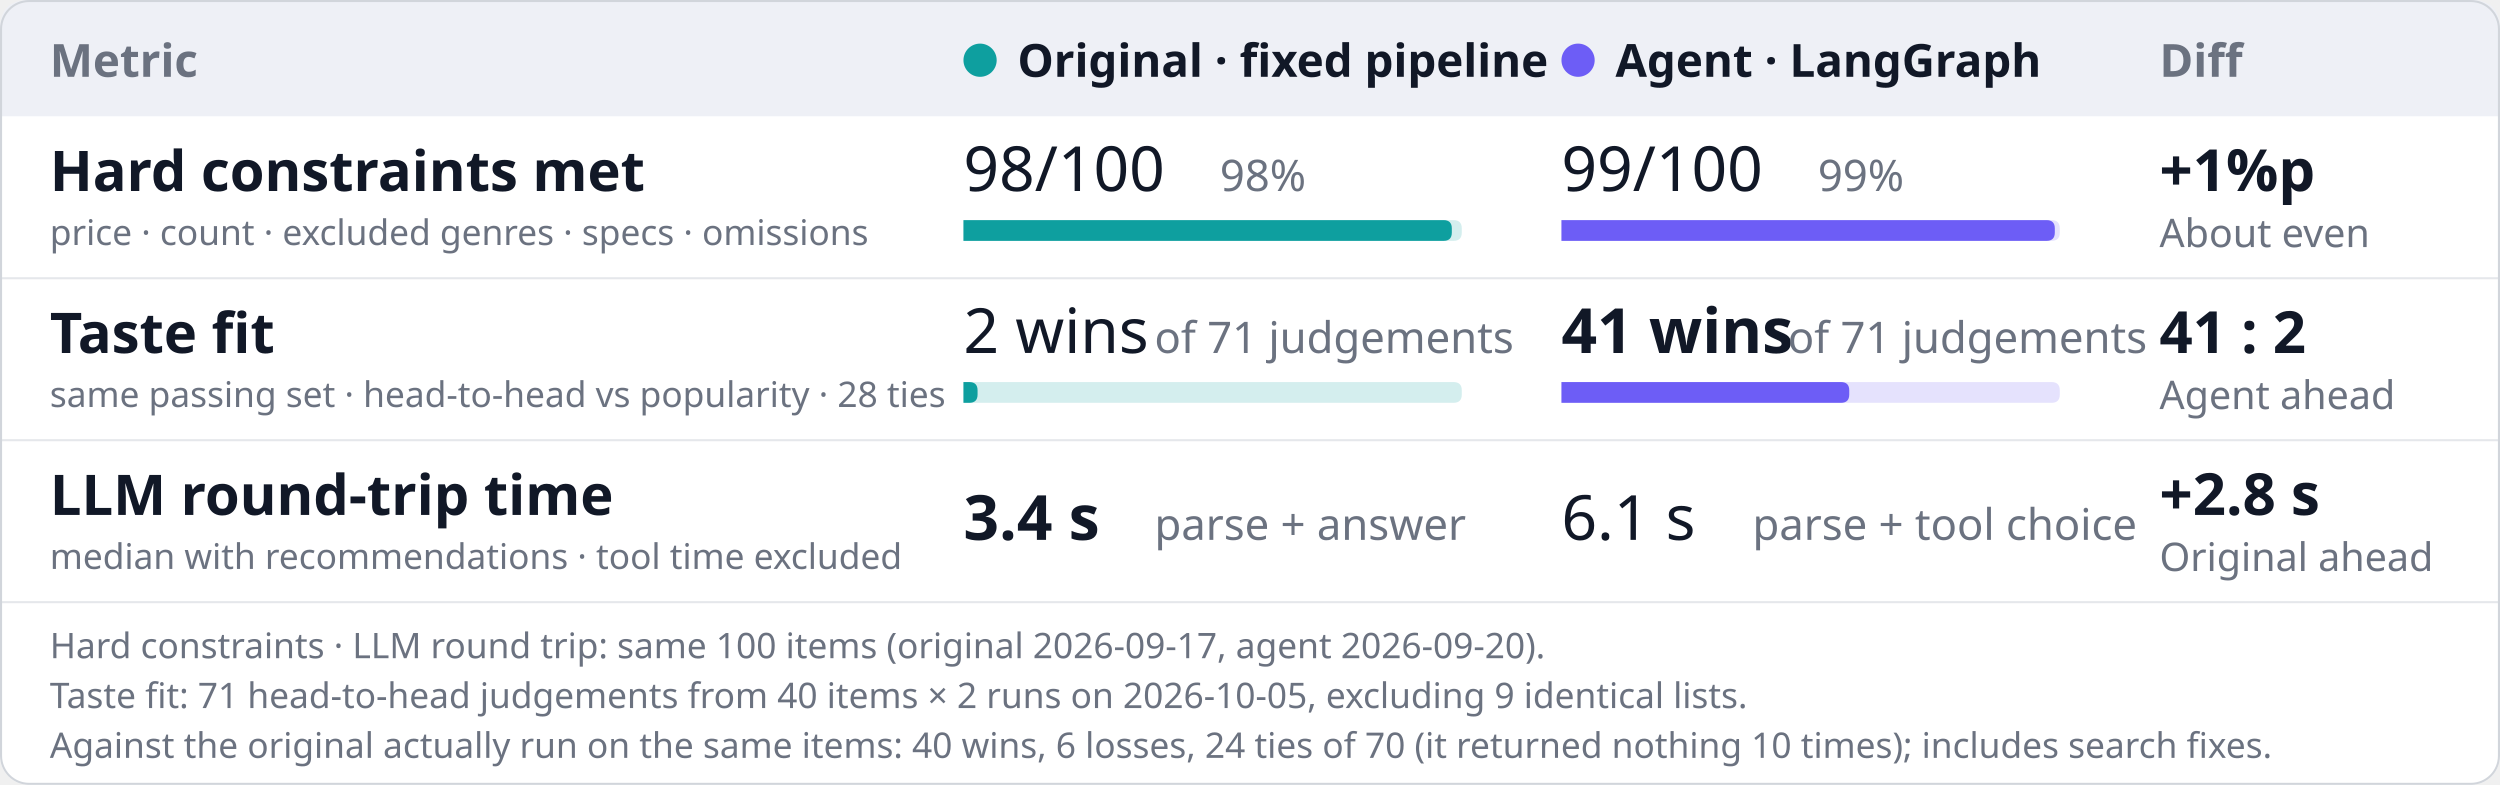
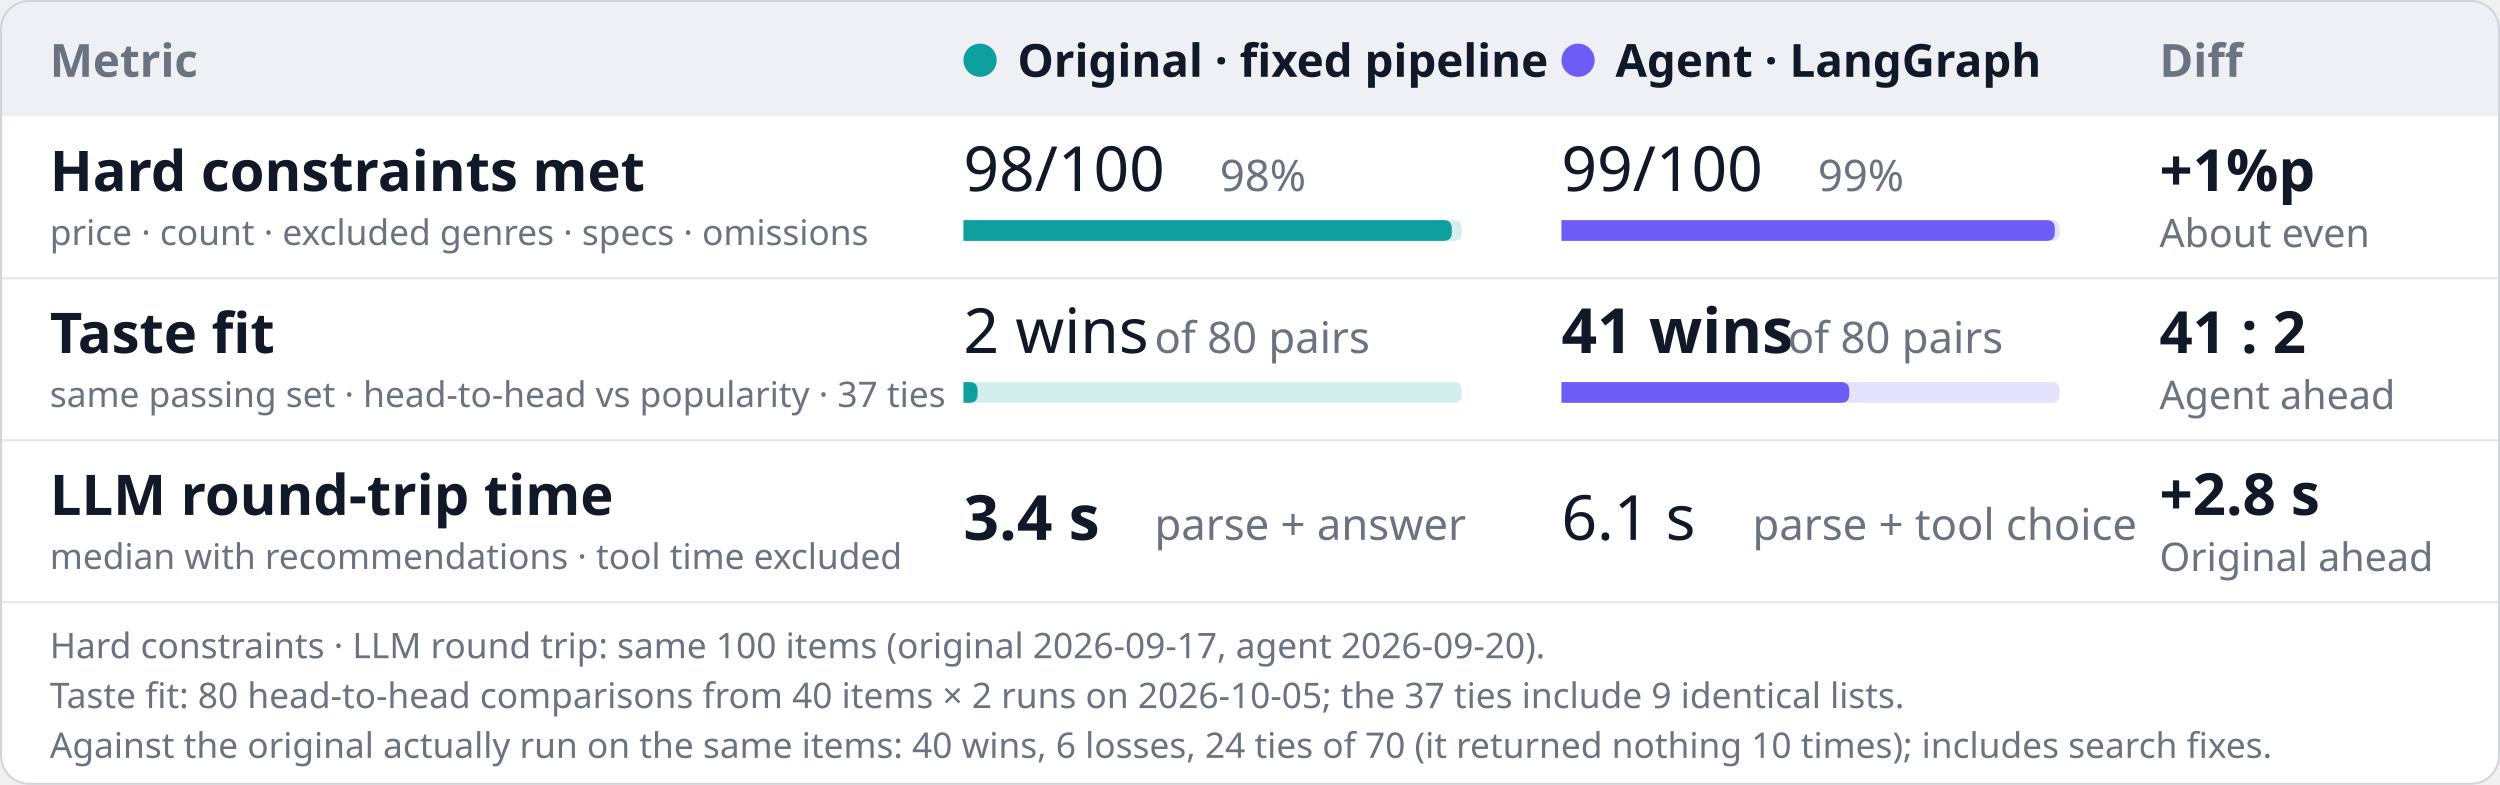
<svg xmlns="http://www.w3.org/2000/svg" width="1204" height="378" viewBox="56 172 1204 378" font-family="Apple SD Gothic Neo, Pretendard, Noto Sans KR, sans-serif">
  <rect x="56" y="172" width="1204" height="378" rx="14" fill="white" />
  <path d="M56 228 V186 Q56 172 70 172 H1246 Q1260 172 1260 186 V228 Z" fill="#EEF0F6" />
  <text x="80" y="209" font-size="22" fill="#6B7280" font-weight="600" text-anchor="start">Metric</text>
  <circle cx="528" cy="201" r="8" fill="#0E9F9F" />
  <text x="546" y="209" font-size="22" fill="#111827" font-weight="600" text-anchor="start">Original · fixed pipeline</text>
  <circle cx="816" cy="201" r="8" fill="#6D5DF6" />
  <text x="834" y="209" font-size="22" fill="#111827" font-weight="600" text-anchor="start">Agent · LangGraph</text>
  <text x="1096" y="209" font-size="22" fill="#6B7280" font-weight="600" text-anchor="start">Diff</text>
  <text x="80" y="264" font-size="27" fill="#111827" font-weight="600" text-anchor="start">Hard constraints met</text>
  <text x="80" y="290" font-size="17" fill="#6B7280" font-weight="400" text-anchor="start">price · count · excluded genres · specs · omissions</text>
  <text x="520" y="264" font-size="30" fill="#111827" font-weight="500" text-anchor="start">98/100</text>
  <text x="643.5" y="264" font-size="21" fill="#6B7280" font-weight="400" text-anchor="start">98%</text>
  <path d="M520 278 H756 Q760 278 760 282 V284 Q760 288 756 288 H520 Z" fill="#D4EEEE" />
  <path d="M520 278 H751.2 Q755.2 278 755.2 282 V284 Q755.2 288 751.2 288 H520 Z" fill="#0E9F9F" />
  <text x="808" y="264" font-size="30" fill="#111827" font-weight="500" text-anchor="start">99/100</text>
  <text x="931.5" y="264" font-size="21" fill="#6B7280" font-weight="400" text-anchor="start">99%</text>
  <path d="M808 278 H1044 Q1048 278 1048 282 V284 Q1048 288 1044 288 H808 Z" fill="#E5E2FD" />
  <path d="M808 278 H1041.6 Q1045.6 278 1045.6 282 V284 Q1045.6 288 1041.6 288 H808 Z" fill="#6D5DF6" />
  <text x="1096" y="264" font-size="28" fill="#111827" font-weight="700" text-anchor="start">+1%p</text>
  <text x="1096" y="291" font-size="19" fill="#6B7280" font-weight="400" text-anchor="start">About even</text>
  <line x1="56" y1="306" x2="1260" y2="306" stroke="#E5E7EB" />
  <text x="80" y="342" font-size="27" fill="#111827" font-weight="600" text-anchor="start">Taste fit</text>
-   <text x="80" y="368" font-size="17" fill="#6B7280" font-weight="400" text-anchor="start">same passing set · head-to-head vs popularity · 28 ties</text>
+   <text x="80" y="368" font-size="17" fill="#6B7280" font-weight="400" text-anchor="start">same passing set · head-to-head vs popularity · 37 ties</text>
  <text x="520" y="342" font-size="30" fill="#111827" font-weight="500" text-anchor="start">2 wins</text>
-   <text x="612" y="342" font-size="21" fill="#6B7280" font-weight="400" text-anchor="start">of 71 judgements</text>
+   <text x="612" y="342" font-size="21" fill="#6B7280" font-weight="400" text-anchor="start">of 80 pairs</text>
  <path d="M520 356 H756 Q760 356 760 360 V362 Q760 366 756 366 H520 Z" fill="#D4EEEE" />
  <path d="M520 356 H522.8 Q526.8 356 526.8 360 V362 Q526.8 366 522.8 366 H520 Z" fill="#0E9F9F" />
  <text x="808" y="342" font-size="30" fill="#111827" font-weight="700" text-anchor="start">41 wins</text>
-   <text x="917" y="342" font-size="21" fill="#6B7280" font-weight="400" text-anchor="start">of 71 judgements</text>
+   <text x="917" y="342" font-size="21" fill="#6B7280" font-weight="400" text-anchor="start">of 80 pairs</text>
  <path d="M808 356 H1044 Q1048 356 1048 360 V362 Q1048 366 1044 366 H808 Z" fill="#E5E2FD" />
  <path d="M808 356 H942.6 Q946.6 356 946.6 360 V362 Q946.6 366 942.6 366 H808 Z" fill="#6D5DF6" />
  <text x="1096" y="342" font-size="28" fill="#111827" font-weight="700" text-anchor="start">41 : 2</text>
  <text x="1096" y="369" font-size="19" fill="#6B7280" font-weight="400" text-anchor="start">Agent ahead</text>
  <line x1="56" y1="384" x2="1260" y2="384" stroke="#E5E7EB" />
  <text x="80" y="420" font-size="27" fill="#111827" font-weight="600" text-anchor="start">LLM round-trip time</text>
  <text x="80" y="446" font-size="17" fill="#6B7280" font-weight="400" text-anchor="start">median with recommendations · tool time excluded</text>
  <text x="520" y="432" font-size="30" fill="#111827" font-weight="700" text-anchor="start">3.4 s</text>
  <text x="612" y="432" font-size="21" fill="#6B7280" font-weight="400" text-anchor="start">parse + answer</text>
  <text x="808" y="432" font-size="30" fill="#111827" font-weight="500" text-anchor="start">6.1 s</text>
  <text x="900" y="432" font-size="21" fill="#6B7280" font-weight="400" text-anchor="start">parse + tool choice</text>
  <text x="1096" y="420" font-size="28" fill="#111827" font-weight="700" text-anchor="start">+2.8 s</text>
  <text x="1096" y="447" font-size="19" fill="#6B7280" font-weight="400" text-anchor="start">Original ahead</text>
  <line x1="56" y1="462" x2="1260" y2="462" stroke="#E5E7EB" />
  <text x="80" y="489" font-size="17" fill="#6B7280" font-weight="400" text-anchor="start">Hard constraints · LLM round trip: same 100 items (original 2026-09-17, agent 2026-09-20).</text>
-   <text x="80" y="513" font-size="17" fill="#6B7280" font-weight="400" text-anchor="start">Taste fit: 71 head-to-head judgements from 40 items × 2 runs on 2026-10-05, excluding 9 identical lists.</text>
+   <text x="80" y="513" font-size="17" fill="#6B7280" font-weight="400" text-anchor="start">Taste fit: 80 head-to-head comparisons from 40 items × 2 runs on 2026-10-05; the 37 ties include 9 identical lists.</text>
  <text x="80" y="537" font-size="17" fill="#6B7280" font-weight="400" text-anchor="start">Against the original actually run on the same items: 40 wins, 6 losses, 24 ties of 70 (it returned nothing 10 times); includes search fixes.</text>
  <rect x="56.5" y="172.5" width="1203" height="377" rx="13.5" fill="none" stroke="#D1D5DB" />
</svg>
